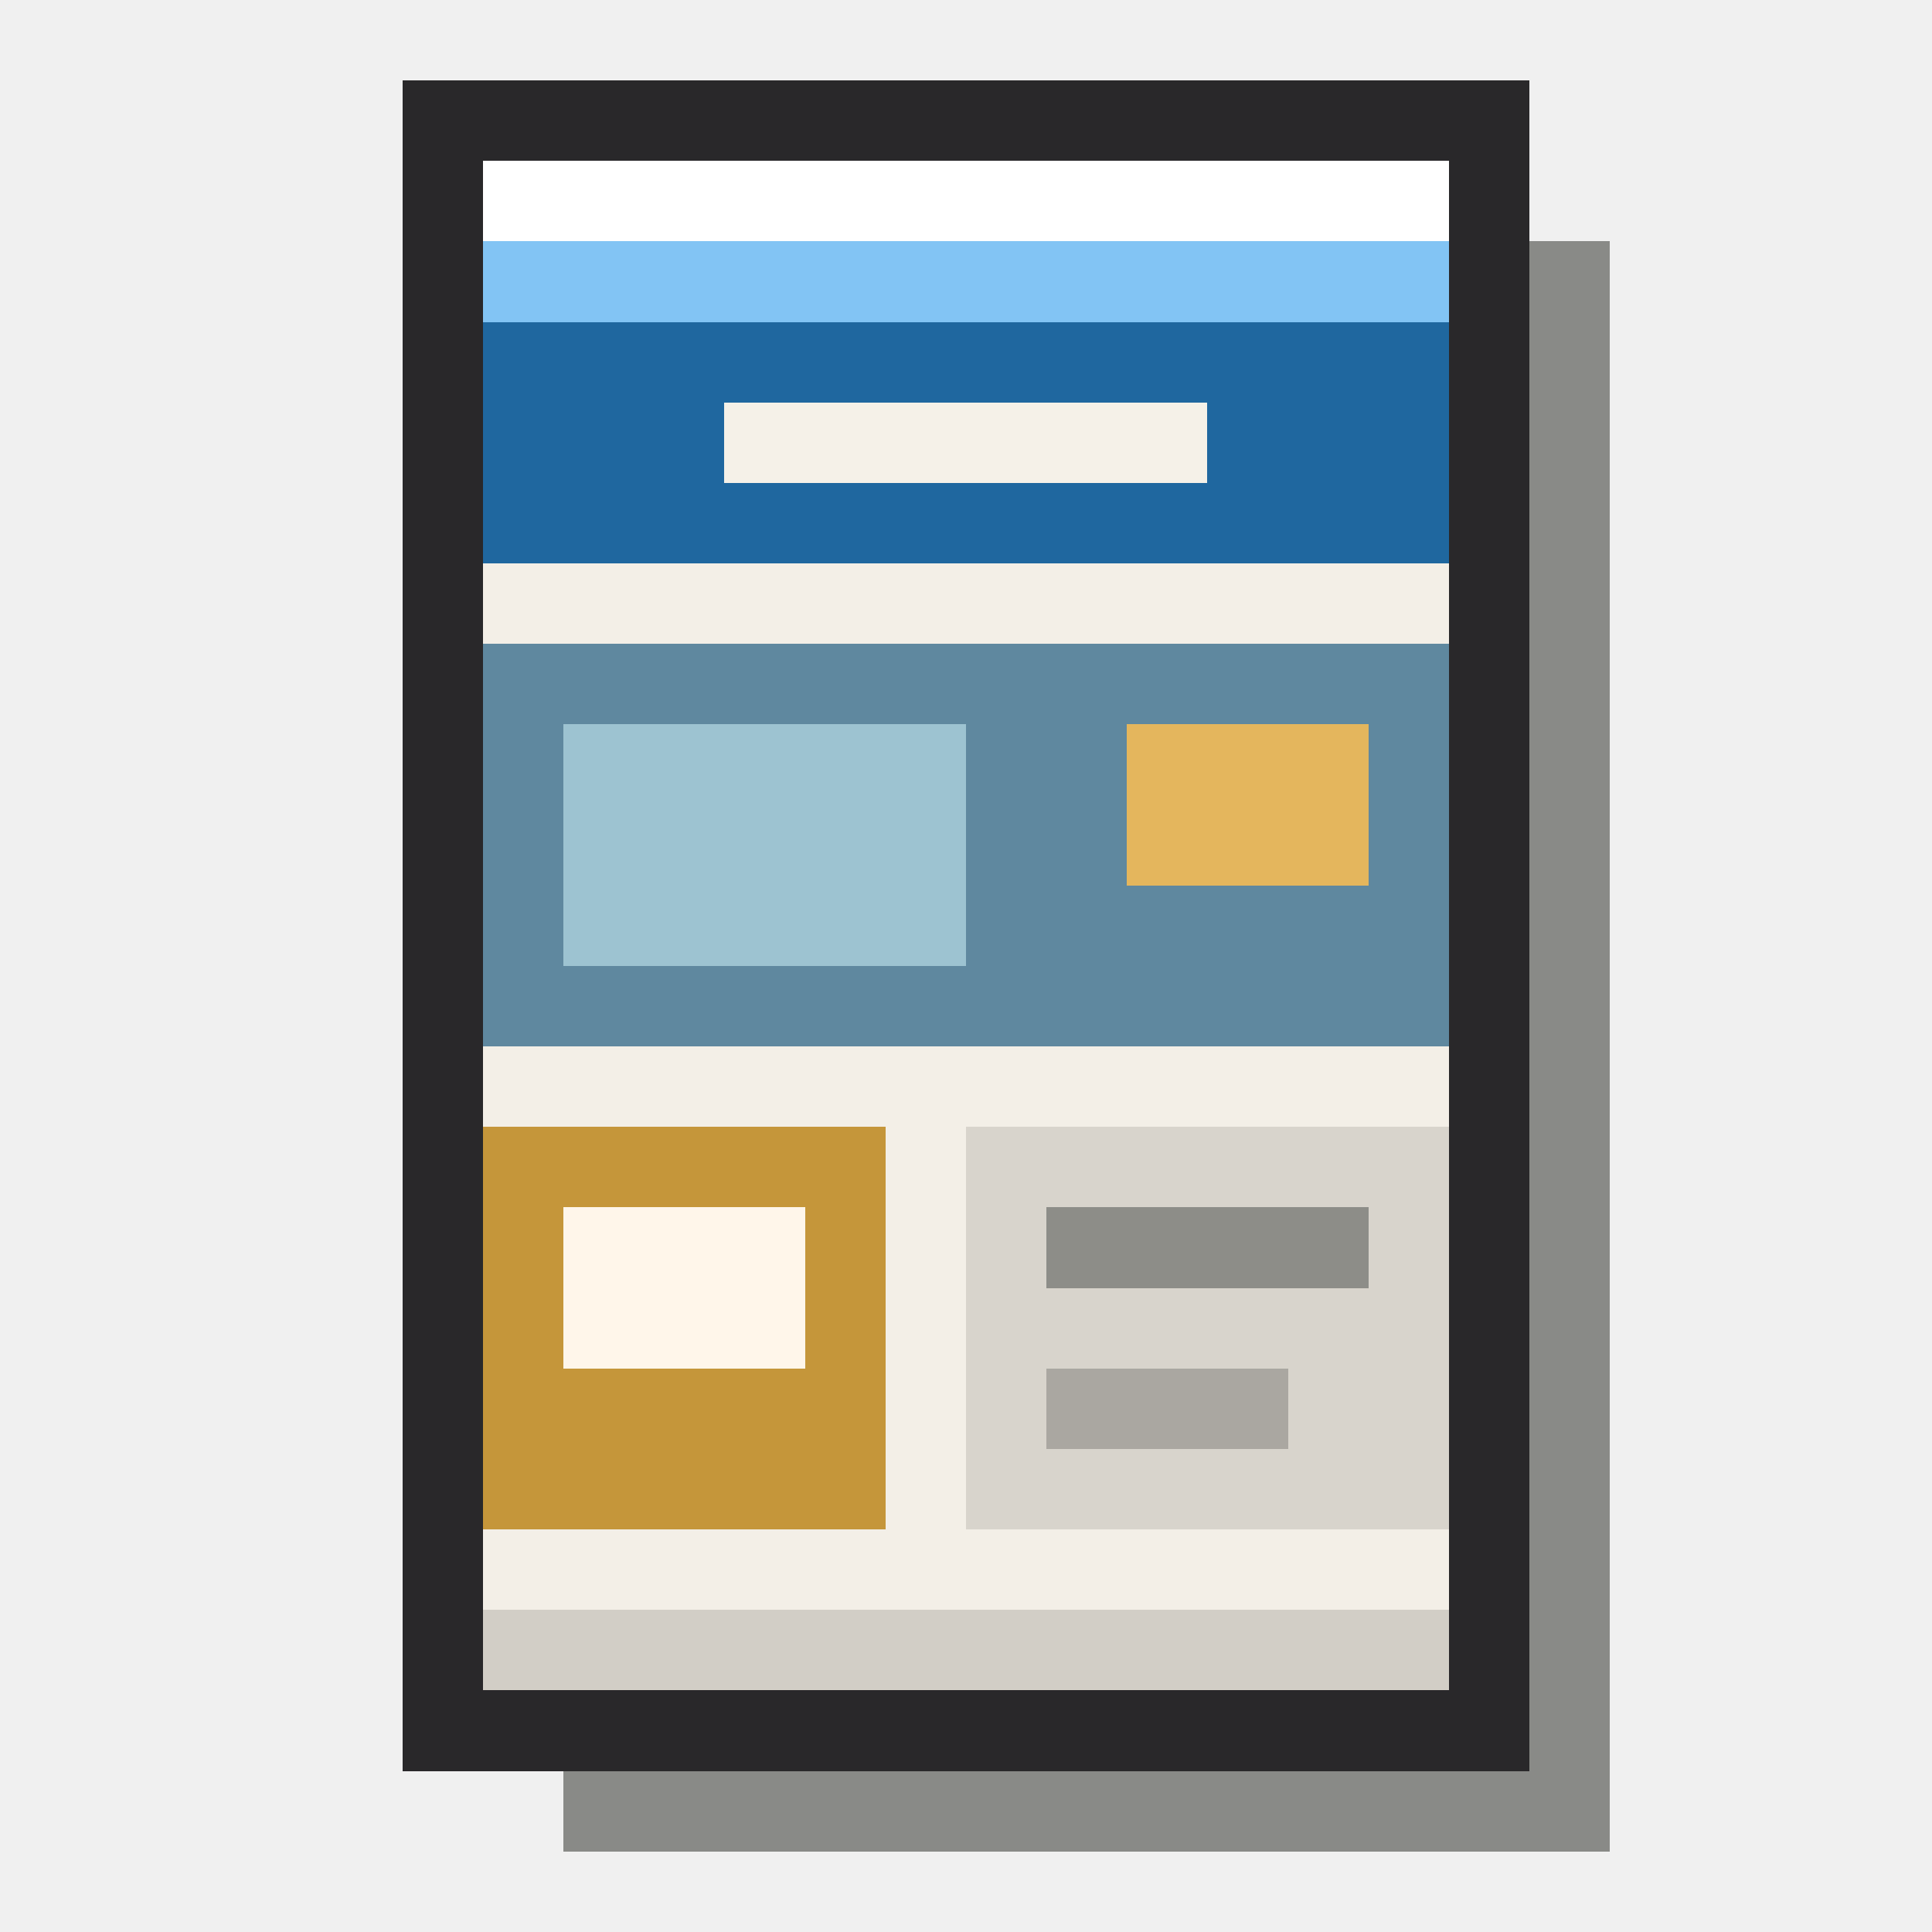
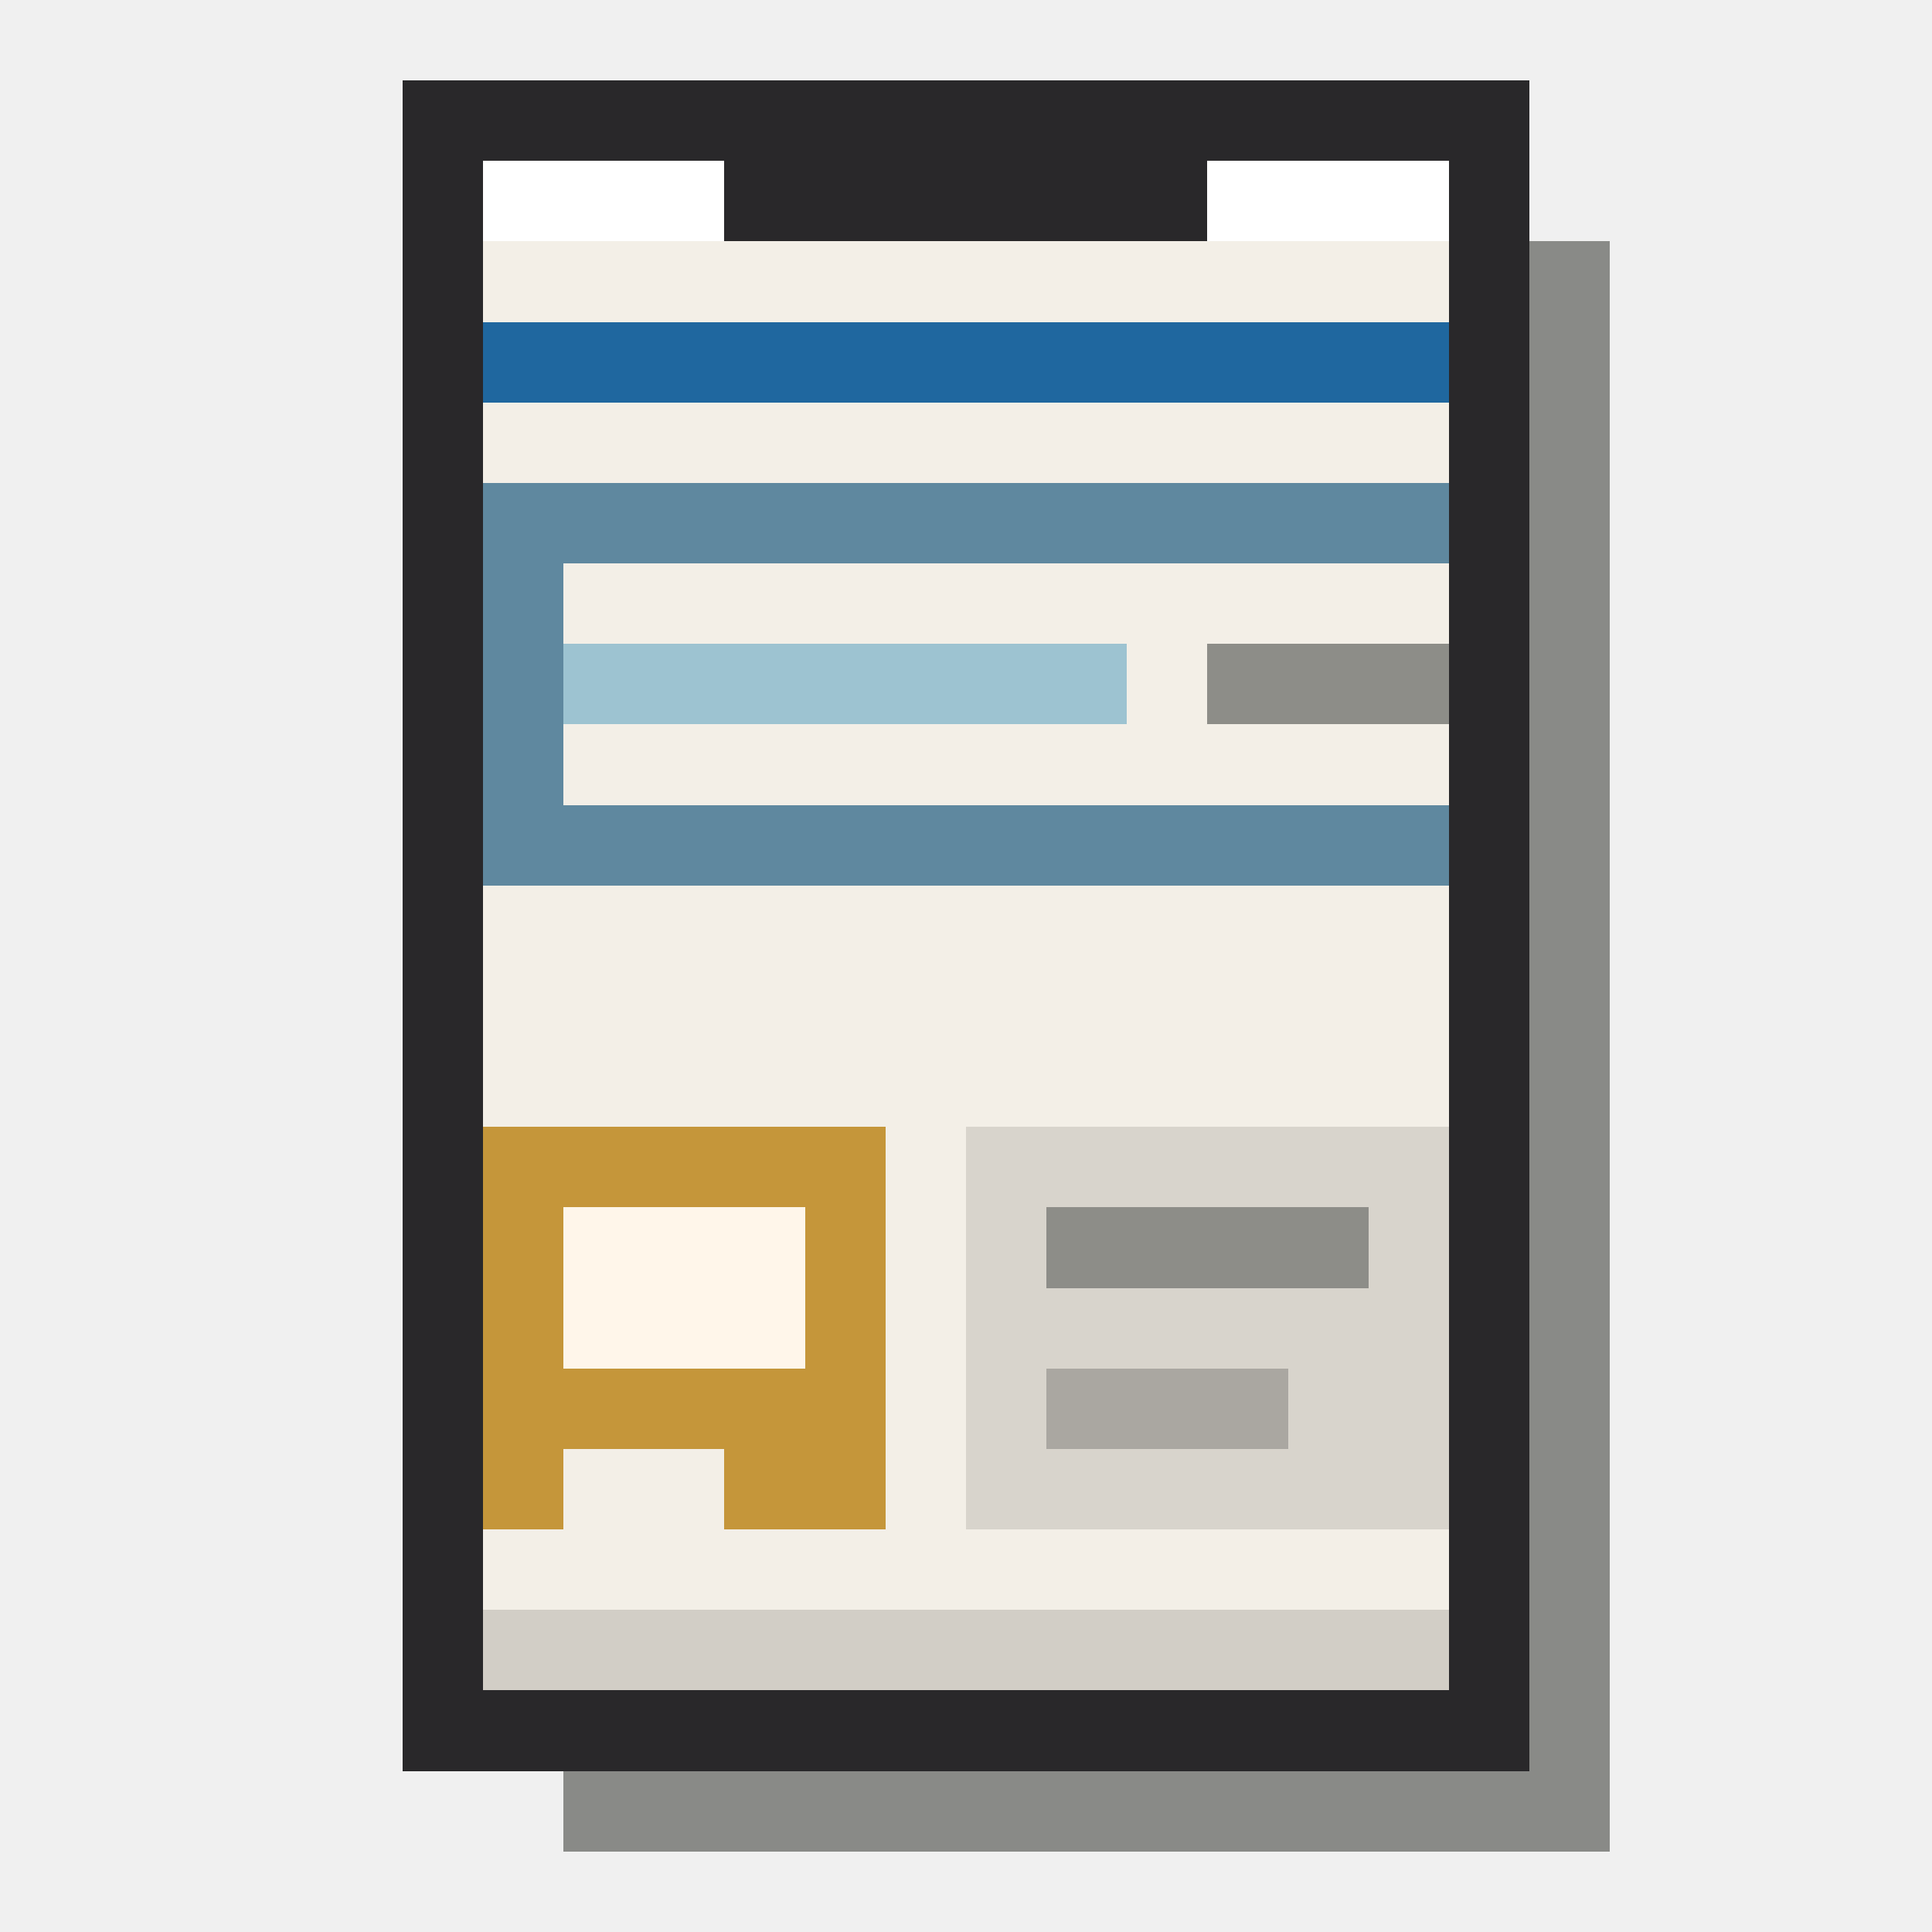
<svg xmlns="http://www.w3.org/2000/svg" viewBox="0 0 24 24" shape-rendering="crispEdges" data-m98-concept="understandingfafsa" data-m98-grid="24">
  <rect fill="#898a87" x="7" y="3" width="13" height="20" />
  <rect fill="#29282a" x="5" y="1" width="14" height="21" />
  <rect fill="#d2cec6" x="6" y="2" width="12" height="19" />
  <rect fill="#f3efe7" x="6" y="2" width="12" height="18" />
  <rect fill="#ffffff" x="6" y="2" width="12" height="1" />
-   <rect fill="#1f679f" x="6" y="3" width="12" height="4" />
-   <rect fill="#82c4f4" x="6" y="3" width="12" height="1" />
-   <rect fill="#f5f1e8" x="9" y="5" width="6" height="1" />
-   <rect fill="#5f889f" x="6" y="8" width="12" height="5" />
-   <rect fill="#9dc3d1" x="7" y="9" width="5" height="3" />
-   <rect fill="#e4b65d" x="14" y="9" width="3" height="2" />
+   <rect fill="#29282a" x="9" y="2" width="6" height="1" />
+   <rect fill="#1f679f" x="6" y="4" width="12" height="1" />
+   <rect fill="#5f889f" x="6" y="6" width="12" height="1" />
+   <rect fill="#5f889f" x="6" y="6" width="1" height="5" />
+   <rect fill="#9dc3d1" x="7" y="8" width="7" height="1" />
+   <rect fill="#5f889f" x="6" y="10" width="12" height="1" />
+   <rect fill="#8d8d88" x="15" y="8" width="3" height="1" />
  <rect fill="#c5963a" x="6" y="14" width="5" height="5" />
  <rect fill="#fff6ea" x="7" y="15" width="3" height="2" />
+   <rect fill="#f3efe7" x="7" y="18" width="2" height="1" />
  <rect fill="#d8d4cc" x="12" y="14" width="6" height="5" />
  <rect fill="#8d8d88" x="13" y="15" width="4" height="1" />
  <rect fill="#aaa7a1" x="13" y="17" width="3" height="1" />
</svg>
